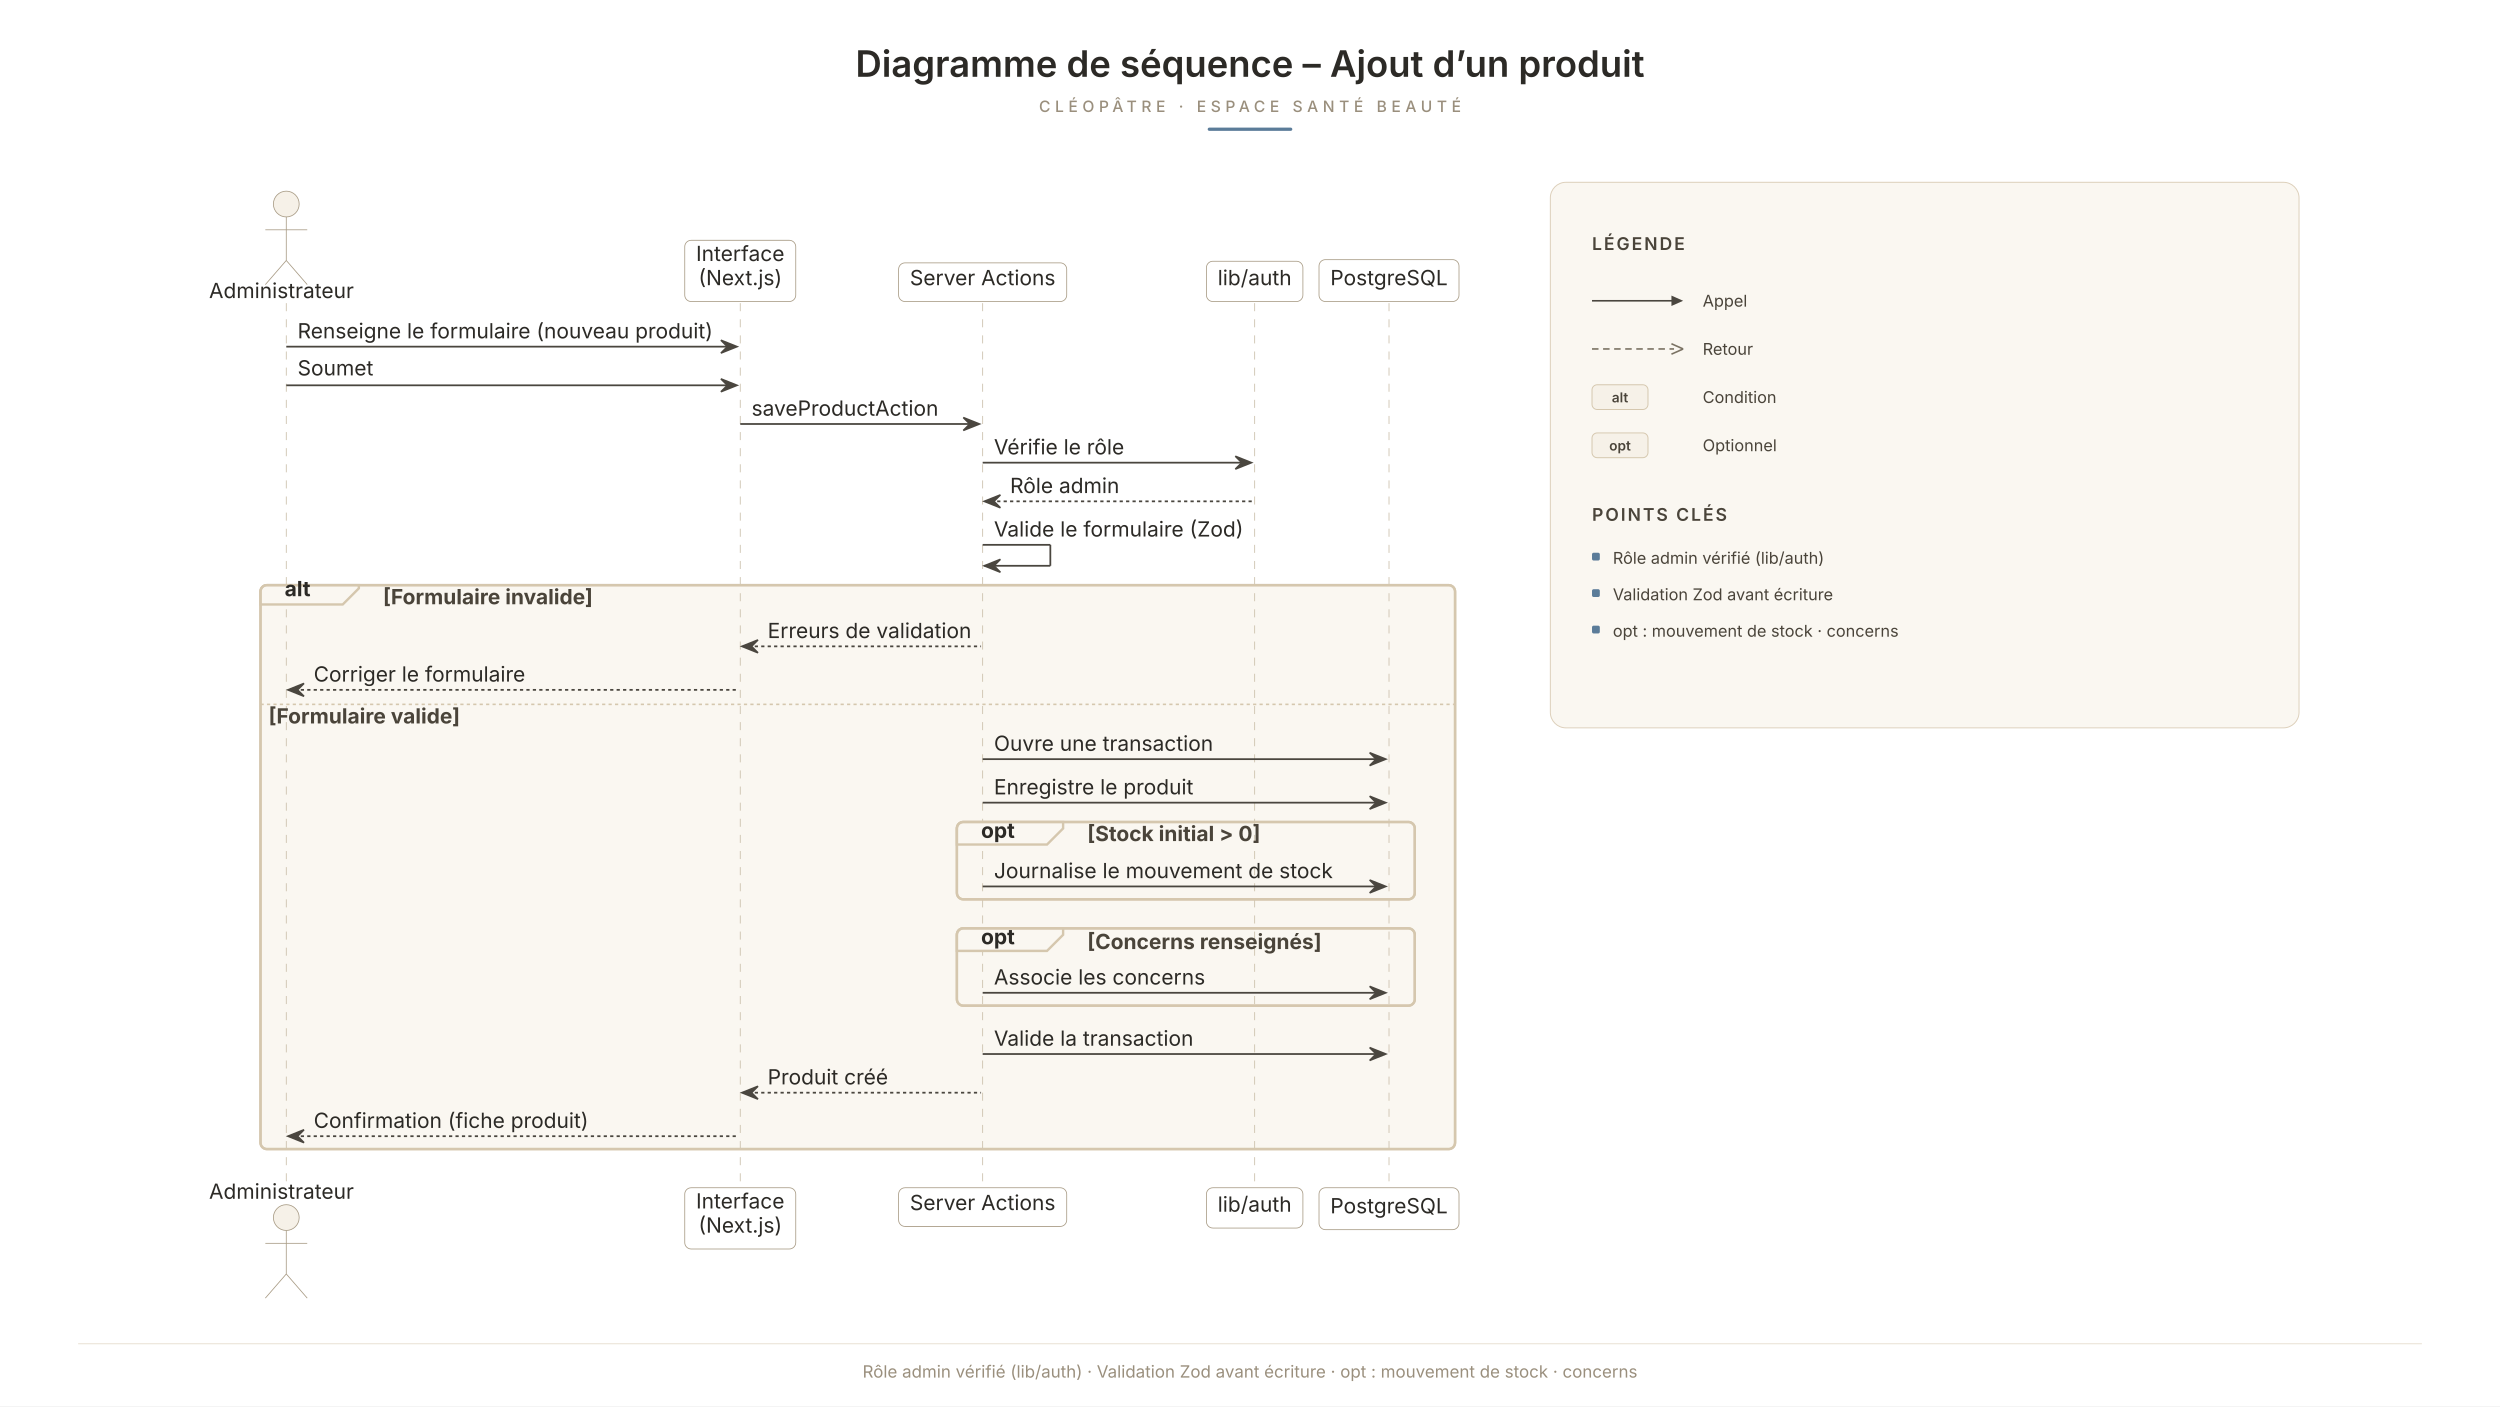
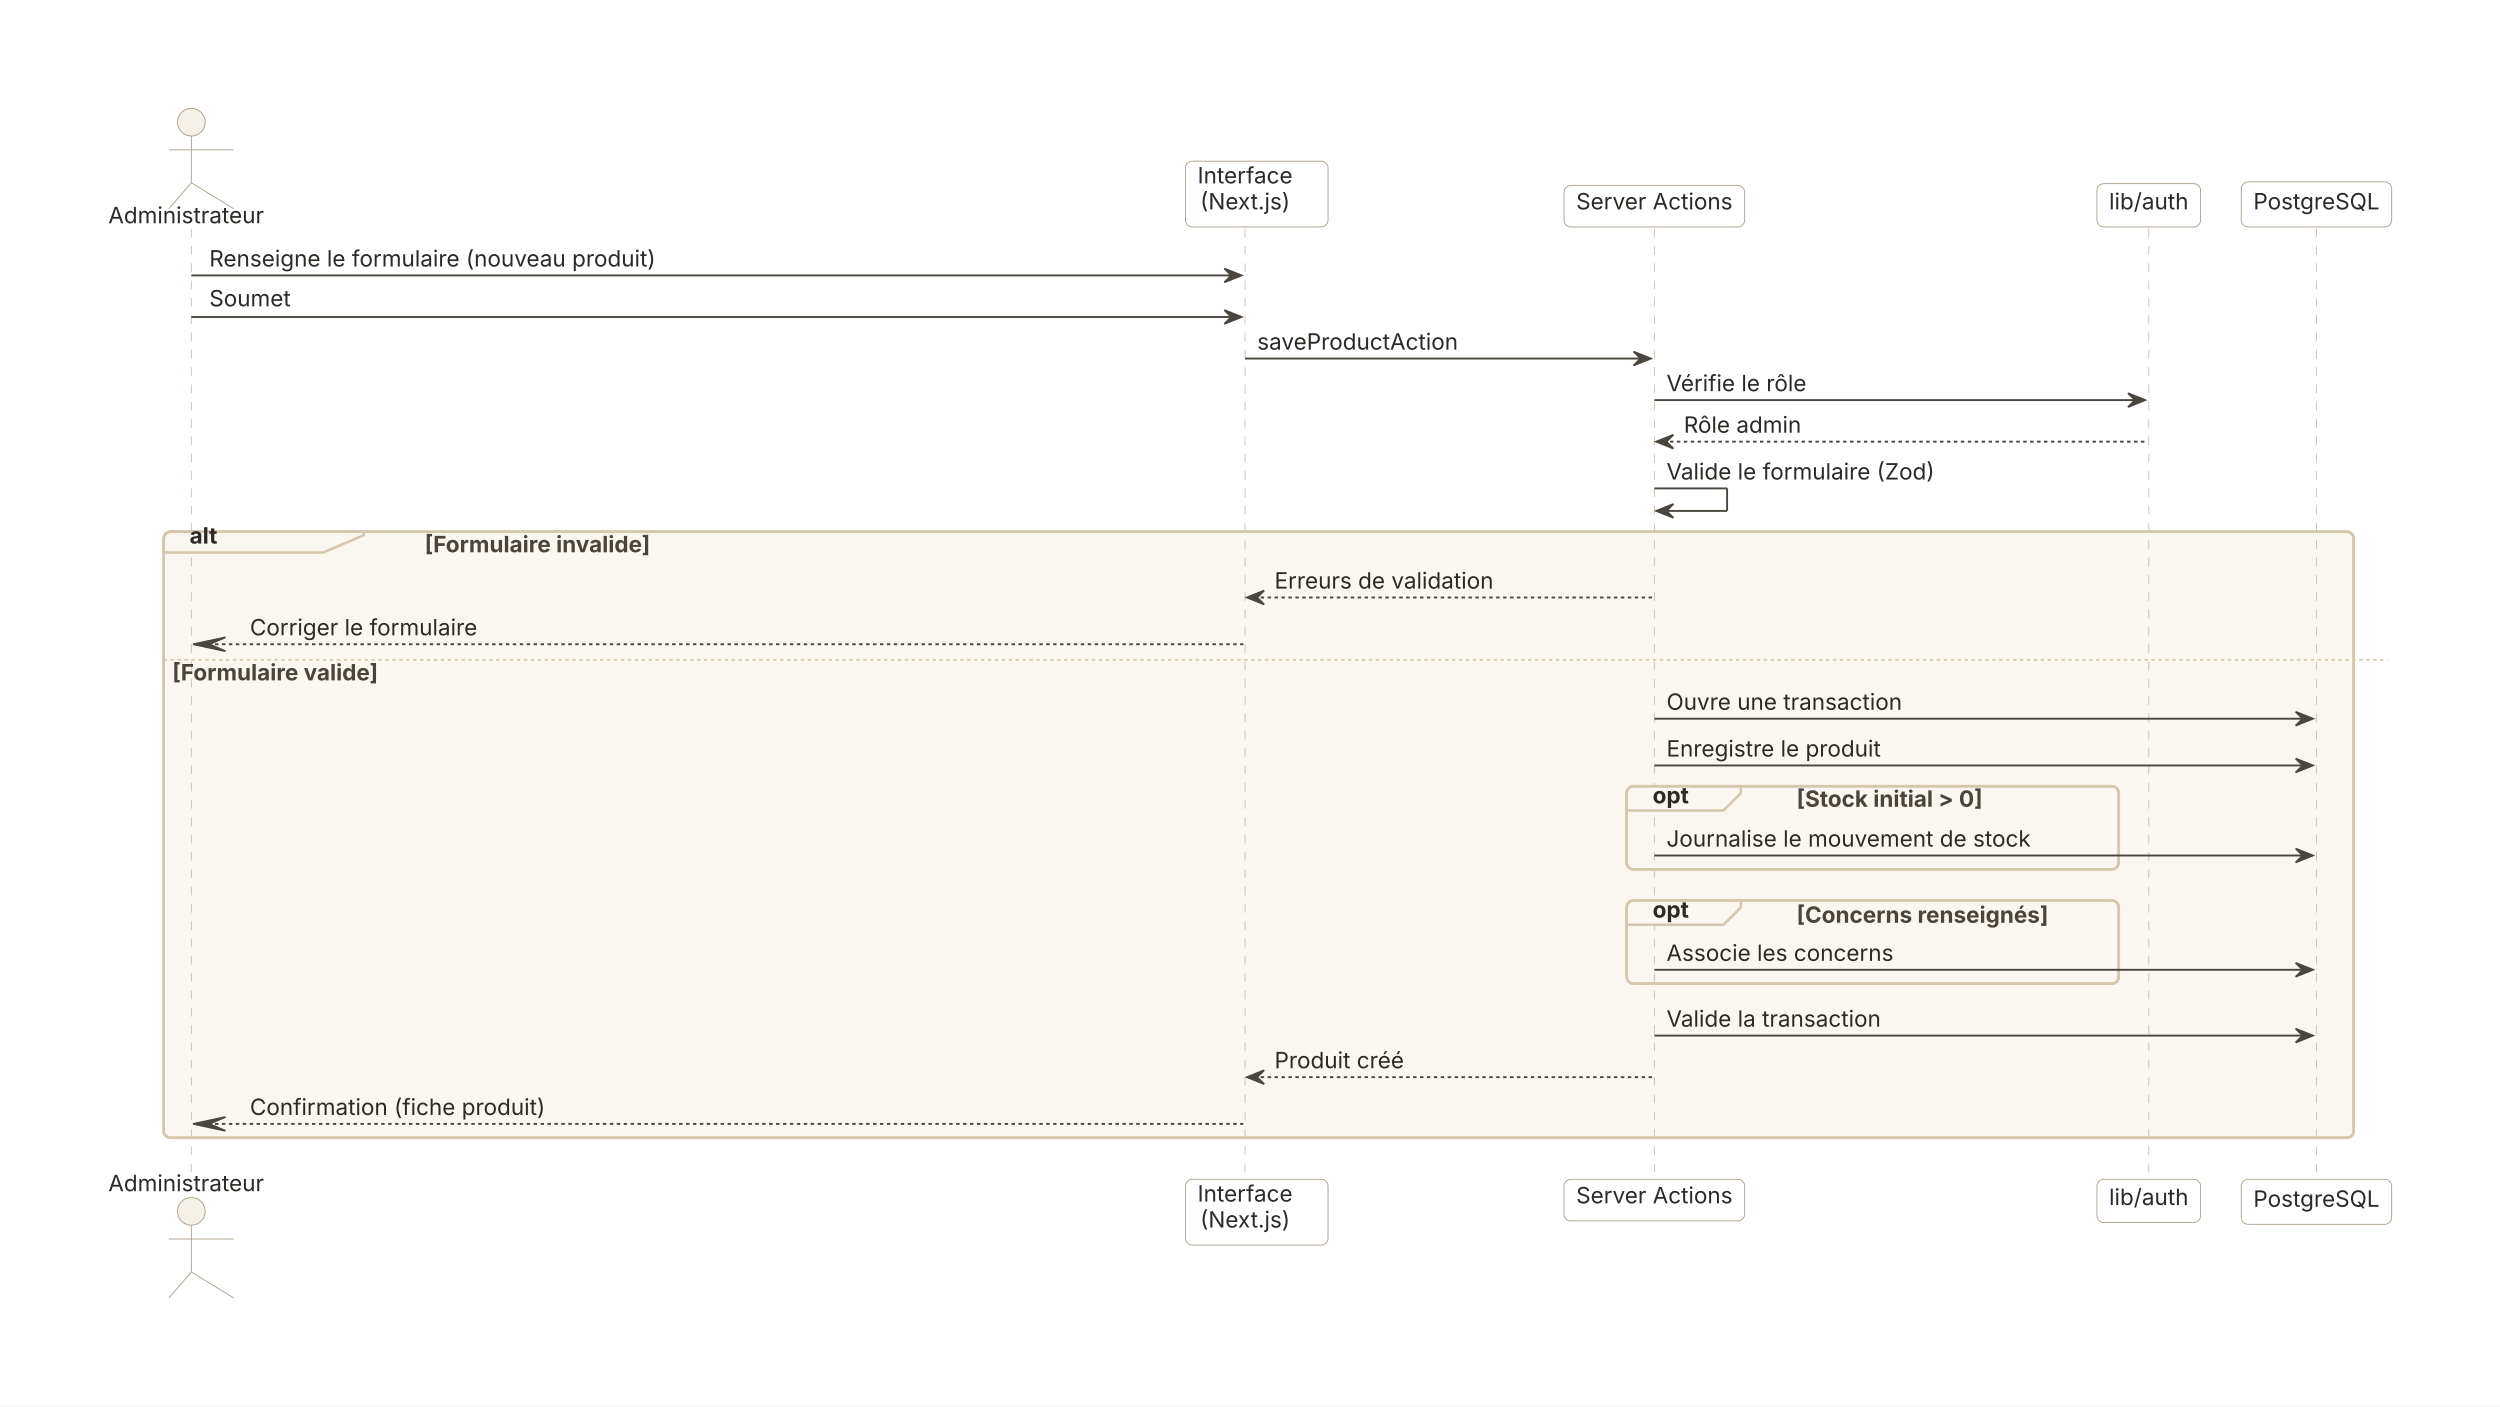
- <svg xmlns="http://www.w3.org/2000/svg" version="1.1" viewBox="0 0 3840 2160" width="3840" height="2160">
+ <svg xmlns="http://www.w3.org/2000/svg" viewBox="0 0 3840 2160" width="3840" height="2160">
  <rect x="0" y="0" width="3840" height="2160" fill="#FFFFFF" />
-   <text x="1920.0" y="118" font-family="Inter" font-size="56" font-weight="600" fill="#2C2A26" text-anchor="middle">Diagramme de séquence – Ajout d’un produit</text>
-   <text x="1920.0" y="172" font-family="Inter" font-size="24" font-weight="500" letter-spacing="7" fill="#9A8F7D" text-anchor="middle">CLÉOPÂTRE · ESPACE SANTÉ BEAUTÉ</text>
-   <rect x="1855.0" y="196" width="130" height="5" rx="2.5" fill="#5B7C99" />
-   <g transform="translate(308.7,280.0) scale(2.475)">
+   <g transform="translate(60,60.0021) scale(2.659708)">
    <defs />
    <g>
-       <rect x="36.94" y="250" width="741.36" height="350" rx="4" ry="4" fill="#FAF7F1" stroke="#FAF7F1" stroke-width="1" />
-       <rect x="36.94" y="250" width="741.36" height="350" rx="4" ry="4" fill="#00000000" stroke="#D5C7AE" stroke-width="1.50" />
-       <rect x="469.12" y="397" width="284.18" height="48" rx="4" ry="4" fill="#FAF7F1" stroke="#FAF7F1" stroke-width="1" />
-       <rect x="469.12" y="397" width="284.18" height="48" rx="4" ry="4" fill="#00000000" stroke="#D5C7AE" stroke-width="1.50" />
-       <rect x="469.12" y="463" width="284.18" height="48" rx="4" ry="4" fill="#FAF7F1" stroke="#FAF7F1" stroke-width="1" />
-       <rect x="469.12" y="463" width="284.18" height="48" rx="4" ry="4" fill="#00000000" stroke="#D5C7AE" stroke-width="1.50" />
+       <rect x="71.94" y="284.5" width="1264.75" height="350" rx="4" ry="4" fill="#FAF7F1" stroke="#FAF7F1" stroke-width="1" />
+       <rect x="71.94" y="284.5" width="1264.75" height="350" rx="4" ry="4" fill="#00000000" stroke="#D5C7AE" stroke-width="1.50" />
+       <rect x="916.849" y="431.5" width="284.18" height="48" rx="4" ry="4" fill="#FAF7F1" stroke="#FAF7F1" stroke-width="1" />
+       <rect x="916.849" y="431.5" width="284.18" height="48" rx="4" ry="4" fill="#00000000" stroke="#D5C7AE" stroke-width="1.50" />
+       <rect x="916.849" y="497.5" width="284.18" height="48" rx="4" ry="4" fill="#FAF7F1" stroke="#FAF7F1" stroke-width="1" />
+       <rect x="916.849" y="497.5" width="284.18" height="48" rx="4" ry="4" fill="#00000000" stroke="#D5C7AE" stroke-width="1.50" />
      <g>
-         <rect x="49.44" y="75" width="8" height="549" fill="#00000000" stroke="#00000000" stroke-width="0" />
-         <line x1="52.94" y1="75" x2="52.94" y2="624" stroke="#C9BDA8" stroke-width="0.50" stroke-dasharray="5,5" />
+         <rect x="84.44" y="109.5" width="18.768" height="549" fill="#00000000" stroke="#00000000" stroke-width="0" />
+         <line x1="87.94" y1="109.5" x2="87.94" y2="658.5" stroke="#C9BDA8" stroke-width="0.50" stroke-dasharray="5,5" />
      </g>
      <g>
-         <rect x="331.18" y="75" width="8" height="549" fill="#00000000" stroke="#00000000" stroke-width="0" />
-         <line x1="334.68" y1="75" x2="334.68" y2="624" stroke="#C9BDA8" stroke-width="0.50" stroke-dasharray="5,5" />
+         <rect x="692.99" y="109.5" width="9.171" height="549" fill="#00000000" stroke="#00000000" stroke-width="0" />
+         <line x1="696.49" y1="109.5" x2="696.49" y2="658.5" stroke="#C9BDA8" stroke-width="0.50" stroke-dasharray="5,5" />
      </g>
      <g>
-         <rect x="481.62" y="75" width="8" height="549" fill="#00000000" stroke="#00000000" stroke-width="0" />
-         <line x1="485.12" y1="75" x2="485.12" y2="624" stroke="#C9BDA8" stroke-width="0.50" stroke-dasharray="5,5" />
+         <rect x="929.349" y="109.5" width="8" height="549" fill="#00000000" stroke="#00000000" stroke-width="0" />
+         <line x1="932.849" y1="109.5" x2="932.849" y2="658.5" stroke="#C9BDA8" stroke-width="0.50" stroke-dasharray="5,5" />
      </g>
      <g>
-         <rect x="650.43" y="75" width="8" height="549" fill="#00000000" stroke="#00000000" stroke-width="0" />
-         <line x1="653.93" y1="75" x2="653.93" y2="624" stroke="#C9BDA8" stroke-width="0.50" stroke-dasharray="5,5" />
+         <rect x="1214.88" y="109.5" width="8" height="549" fill="#00000000" stroke="#00000000" stroke-width="0" />
+         <line x1="1218.38" y1="109.5" x2="1218.38" y2="658.5" stroke="#C9BDA8" stroke-width="0.50" stroke-dasharray="5,5" />
      </g>
      <g>
-         <rect x="733.80" y="75" width="8" height="549" fill="#00000000" stroke="#00000000" stroke-width="0" />
-         <line x1="737.30" y1="75" x2="737.30" y2="624" stroke="#C9BDA8" stroke-width="0.50" stroke-dasharray="5,5" />
+         <rect x="1311.71" y="109.5" width="8" height="549" fill="#00000000" stroke="#00000000" stroke-width="0" />
+         <line x1="1315.21" y1="109.5" x2="1315.21" y2="658.5" stroke="#C9BDA8" stroke-width="0.50" stroke-dasharray="5,5" />
      </g>
-       <text x="5" y="71.86" font-size="13" fill="#2C2A26" xml:space="preserve" style="white-space: pre" font-family="Inter">Administrateur</text>
-       <circle cx="52.94" cy="13.50" r="8" fill="#F6F1E8" stroke="#A89B85" stroke-width="0.50" />
-       <path d="M52.94,21.50 L52.94,48.50 M39.94,29.50 L65.94,29.50 M52.94,48.50 L39.94,63.50 M52.94,48.50 L65.94,63.50" fill="#00000000" stroke="#A89B85" stroke-width="0.50" />
-       <rect x="300.23" y="36" width="68.89" height="38" rx="4" ry="4" fill="#FFFFFF" stroke="#A89B85" stroke-width="0.50" />
-       <text x="307.23" y="48.86" font-size="13" fill="#2C2A26" xml:space="preserve" style="white-space: pre" font-family="Inter">Interface</text>
-       <text x="308.72" y="63.86" font-size="13" fill="#2C2A26" xml:space="preserve" style="white-space: pre" font-family="Inter">(Next.js)</text>
-       <rect x="432.95" y="50" width="104.33" height="24" rx="4" ry="4" fill="#FFFFFF" stroke="#A89B85" stroke-width="0.50" />
-       <text x="439.95" y="63.86" font-size="13" fill="#2C2A26" xml:space="preserve" style="white-space: pre" font-family="Inter">Server Actions</text>
-       <rect x="623.99" y="49" width="59.87" height="25" rx="4" ry="4" fill="#FFFFFF" stroke="#A89B85" stroke-width="0.50" />
-       <text x="630.99" y="63.86" font-size="13" fill="#2C2A26" xml:space="preserve" style="white-space: pre" font-family="Inter">lib/auth</text>
-       <rect x="693.86" y="48" width="86.88" height="26" rx="4" ry="4" fill="#FFFFFF" stroke="#A89B85" stroke-width="0.50" />
-       <text x="700.86" y="63.86" font-size="13" fill="#2C2A26" xml:space="preserve" style="white-space: pre" font-family="Inter">PostgreSQL</text>
-       <text x="5" y="630.86" font-size="13" fill="#2C2A26" xml:space="preserve" style="white-space: pre" font-family="Inter">Administrateur</text>
-       <circle cx="52.94" cy="642.50" r="8" fill="#F6F1E8" stroke="#A89B85" stroke-width="0.50" />
-       <path d="M52.94,650.50 L52.94,677.50 M39.94,658.50 L65.94,658.50 M52.94,677.50 L39.94,692.50 M52.94,677.50 L65.94,692.50" fill="#00000000" stroke="#A89B85" stroke-width="0.50" />
-       <rect x="300.23" y="624" width="68.89" height="38" rx="4" ry="4" fill="#FFFFFF" stroke="#A89B85" stroke-width="0.50" />
-       <text x="307.23" y="636.86" font-size="13" fill="#2C2A26" xml:space="preserve" style="white-space: pre" font-family="Inter">Interface</text>
-       <text x="308.72" y="651.86" font-size="13" fill="#2C2A26" xml:space="preserve" style="white-space: pre" font-family="Inter">(Next.js)</text>
-       <rect x="432.95" y="624" width="104.33" height="24" rx="4" ry="4" fill="#FFFFFF" stroke="#A89B85" stroke-width="0.50" />
-       <text x="439.95" y="637.86" font-size="13" fill="#2C2A26" xml:space="preserve" style="white-space: pre" font-family="Inter">Server Actions</text>
-       <rect x="623.99" y="624" width="59.87" height="25" rx="4" ry="4" fill="#FFFFFF" stroke="#A89B85" stroke-width="0.50" />
-       <text x="630.99" y="638.86" font-size="13" fill="#2C2A26" xml:space="preserve" style="white-space: pre" font-family="Inter">lib/auth</text>
-       <rect x="693.86" y="624" width="86.88" height="26" rx="4" ry="4" fill="#FFFFFF" stroke="#A89B85" stroke-width="0.50" />
-       <text x="700.86" y="639.86" font-size="13" fill="#2C2A26" xml:space="preserve" style="white-space: pre" font-family="Inter">PostgreSQL</text>
-       <polygon points="322.68,98 332.68,102 322.68,106 326.68,102" fill="#4A463F" stroke="#4A463F" stroke-width="1" />
-       <line x1="52.94" y1="102" x2="328.68" y2="102" stroke="#4A463F" stroke-width="1.10" />
-       <text x="59.94" y="96.86" font-size="13" fill="#2C2A26" xml:space="preserve" style="white-space: pre" font-family="Inter">Renseigne le formulaire (nouveau produit)</text>
-       <polygon points="322.68,122 332.68,126 322.68,130 326.68,126" fill="#4A463F" stroke="#4A463F" stroke-width="1" />
-       <line x1="52.94" y1="126" x2="328.68" y2="126" stroke="#4A463F" stroke-width="1.10" />
-       <text x="59.94" y="119.86" font-size="13" fill="#2C2A26" xml:space="preserve" style="white-space: pre" font-family="Inter">Soumet</text>
-       <polygon points="473.12,146 483.12,150 473.12,154 477.12,150" fill="#4A463F" stroke="#4A463F" stroke-width="1" />
-       <line x1="334.68" y1="150" x2="479.12" y2="150" stroke="#4A463F" stroke-width="1.10" />
-       <text x="341.68" y="144.86" font-size="13" fill="#2C2A26" xml:space="preserve" style="white-space: pre" font-family="Inter">saveProductAction</text>
-       <polygon points="641.93,170 651.93,174 641.93,178 645.93,174" fill="#4A463F" stroke="#4A463F" stroke-width="1" />
-       <line x1="485.12" y1="174" x2="647.93" y2="174" stroke="#4A463F" stroke-width="1.10" />
-       <text x="492.12" y="168.86" font-size="13" fill="#2C2A26" xml:space="preserve" style="white-space: pre" font-family="Inter">Vérifie le rôle</text>
-       <polygon points="496.12,194 486.12,198 496.12,202 492.12,198" fill="#4A463F" stroke="#4A463F" stroke-width="1" />
-       <line x1="490.12" y1="198" x2="652.93" y2="198" stroke="#4A463F" stroke-width="1.10" stroke-dasharray="2,2" />
-       <text x="502.12" y="192.86" font-size="13" fill="#2C2A26" xml:space="preserve" style="white-space: pre" font-family="Inter">Rôle admin</text>
-       <line x1="485.12" y1="225" x2="527.12" y2="225" stroke="#4A463F" stroke-width="1.10" />
-       <line x1="527.12" y1="225" x2="527.12" y2="238" stroke="#4A463F" stroke-width="1.10" />
-       <line x1="486.12" y1="238" x2="527.12" y2="238" stroke="#4A463F" stroke-width="1.10" />
-       <polygon points="496.12,234 486.12,238 496.12,242 492.12,238" fill="#4A463F" stroke="#4A463F" stroke-width="1" />
-       <text x="492.12" y="219.86" font-size="13" fill="#2C2A26" xml:space="preserve" style="white-space: pre" font-family="Inter">Valide le formulaire (Zod)</text>
-       <path d="M40.94,250 L97.97,250 L97.97,252 L87.97,262 L36.94,262 L36.94,254 A4,4 0 0 1 40.94,250" fill="#FAF7F1" stroke="#D5C7AE" stroke-width="1.50" />
-       <rect x="36.94" y="250" width="741.36" height="350" rx="4" ry="4" fill="#00000000" stroke="#D5C7AE" stroke-width="1.50" />
-       <text x="51.94" y="256.86" font-size="13" fill="#2C2A26" xml:space="preserve" style="white-space: pre" font-weight="bold" font-family="Inter">alt</text>
-       <text x="112.97" y="261.86" font-size="13" fill="#4A443A" xml:space="preserve" style="white-space: pre" font-weight="bold" font-family="Inter">[Formulaire invalide]</text>
-       <polygon points="345.68,284 335.68,288 345.68,292 341.68,288" fill="#4A463F" stroke="#4A463F" stroke-width="1" />
-       <line x1="339.68" y1="288" x2="484.12" y2="288" stroke="#4A463F" stroke-width="1.10" stroke-dasharray="2,2" />
-       <text x="351.68" y="282.86" font-size="13" fill="#2C2A26" xml:space="preserve" style="white-space: pre" font-family="Inter">Erreurs de validation</text>
-       <polygon points="63.94,311 53.94,315 63.94,319 59.94,315" fill="#4A463F" stroke="#4A463F" stroke-width="1" />
-       <line x1="57.94" y1="315" x2="333.68" y2="315" stroke="#4A463F" stroke-width="1.10" stroke-dasharray="2,2" />
-       <text x="69.94" y="309.86" font-size="13" fill="#2C2A26" xml:space="preserve" style="white-space: pre" font-family="Inter">Corriger le formulaire</text>
-       <line x1="36.94" y1="324" x2="778.30" y2="324" stroke="#D5C7AE" stroke-width="1" stroke-dasharray="2,2" />
-       <text x="41.94" y="335.86" font-size="13" fill="#4A443A" xml:space="preserve" style="white-space: pre" font-weight="bold" font-family="Inter">[Formulaire valide]</text>
-       <polygon points="725.30,354 735.30,358 725.30,362 729.30,358" fill="#4A463F" stroke="#4A463F" stroke-width="1" />
-       <line x1="485.12" y1="358" x2="731.30" y2="358" stroke="#4A463F" stroke-width="1.10" />
-       <text x="492.12" y="352.86" font-size="13" fill="#2C2A26" xml:space="preserve" style="white-space: pre" font-family="Inter">Ouvre une transaction</text>
-       <polygon points="725.30,381 735.30,385 725.30,389 729.30,385" fill="#4A463F" stroke="#4A463F" stroke-width="1" />
-       <line x1="485.12" y1="385" x2="731.30" y2="385" stroke="#4A463F" stroke-width="1.10" />
-       <text x="492.12" y="379.86" font-size="13" fill="#2C2A26" xml:space="preserve" style="white-space: pre" font-family="Inter">Enregistre le produit</text>
-       <path d="M473.12,397 L535.05,397 L535.05,401 L525.05,411 L469.12,411 L469.12,401 A4,4 0 0 1 473.12,397" fill="#FAF7F1" stroke="#D5C7AE" stroke-width="1.50" />
-       <rect x="469.12" y="397" width="284.18" height="48" rx="4" ry="4" fill="#00000000" stroke="#D5C7AE" stroke-width="1.50" />
-       <text x="484.12" y="406.86" font-size="13" fill="#2C2A26" xml:space="preserve" style="white-space: pre" font-weight="bold" font-family="Inter">opt</text>
-       <text x="550.05" y="408.86" font-size="13" fill="#4A443A" xml:space="preserve" style="white-space: pre" font-weight="bold" font-family="Inter">[Stock initial &gt; 0]</text>
-       <polygon points="725.30,433 735.30,437 725.30,441 729.30,437" fill="#4A463F" stroke="#4A463F" stroke-width="1" />
-       <line x1="485.12" y1="437" x2="731.30" y2="437" stroke="#4A463F" stroke-width="1.10" />
-       <text x="492.12" y="431.86" font-size="13" fill="#2C2A26" xml:space="preserve" style="white-space: pre" font-family="Inter">Journalise le mouvement de stock</text>
-       <path d="M473.12,463 L535.05,463 L535.05,467 L525.05,477 L469.12,477 L469.12,467 A4,4 0 0 1 473.12,463" fill="#FAF7F1" stroke="#D5C7AE" stroke-width="1.50" />
-       <rect x="469.12" y="463" width="284.18" height="48" rx="4" ry="4" fill="#00000000" stroke="#D5C7AE" stroke-width="1.50" />
-       <text x="484.12" y="472.86" font-size="13" fill="#2C2A26" xml:space="preserve" style="white-space: pre" font-weight="bold" font-family="Inter">opt</text>
-       <text x="550.05" y="475.86" font-size="13" fill="#4A443A" xml:space="preserve" style="white-space: pre" font-weight="bold" font-family="Inter">[Concerns renseignés]</text>
-       <polygon points="725.30,499 735.30,503 725.30,507 729.30,503" fill="#4A463F" stroke="#4A463F" stroke-width="1" />
-       <line x1="485.12" y1="503" x2="731.30" y2="503" stroke="#4A463F" stroke-width="1.10" />
-       <text x="492.12" y="497.86" font-size="13" fill="#2C2A26" xml:space="preserve" style="white-space: pre" font-family="Inter">Associe les concerns</text>
-       <polygon points="725.30,537 735.30,541 725.30,545 729.30,541" fill="#4A463F" stroke="#4A463F" stroke-width="1" />
-       <line x1="485.12" y1="541" x2="731.30" y2="541" stroke="#4A463F" stroke-width="1.10" />
-       <text x="492.12" y="535.86" font-size="13" fill="#2C2A26" xml:space="preserve" style="white-space: pre" font-family="Inter">Valide la transaction</text>
-       <polygon points="345.68,561 335.68,565 345.68,569 341.68,565" fill="#4A463F" stroke="#4A463F" stroke-width="1" />
-       <line x1="339.68" y1="565" x2="484.12" y2="565" stroke="#4A463F" stroke-width="1.10" stroke-dasharray="2,2" />
-       <text x="351.68" y="559.86" font-size="13" fill="#2C2A26" xml:space="preserve" style="white-space: pre" font-family="Inter">Produit créé</text>
-       <polygon points="63.94,588 53.94,592 63.94,596 59.94,592" fill="#4A463F" stroke="#4A463F" stroke-width="1" />
-       <line x1="57.94" y1="592" x2="333.68" y2="592" stroke="#4A463F" stroke-width="1.10" stroke-dasharray="2,2" />
-       <text x="69.94" y="586.86" font-size="13" fill="#2C2A26" xml:space="preserve" style="white-space: pre" font-family="Inter">Confirmation (fiche produit)</text>
+       <text x="40" y="106.36" font-size="13" fill="#2C2A26" xml:space="preserve" style="white-space: pre" font-family="Inter">Administrateur</text>
+       <circle cx="87.94" cy="48" r="8" fill="#F6F1E8" stroke="#A89B85" stroke-width="0.50" />
+       <path d="M87.94,56 L87.94,83 M74.94,64 L112.382,64 M87.94,83 L74.94,98 M87.94,83 L112.382,98" fill="#00000000" stroke="#A89B85" stroke-width="0.50" />
+       <rect x="662.04" y="70.5" width="82.351" height="38" rx="4" ry="4" fill="#FFFFFF" stroke="#A89B85" stroke-width="0.50" />
+       <text x="669.04" y="83.36" font-size="13" fill="#2C2A26" xml:space="preserve" style="white-space: pre" font-family="Inter">Interface</text>
+       <text x="670.53" y="98.36" font-size="13" fill="#2C2A26" xml:space="preserve" style="white-space: pre" font-family="Inter">(Next.js)</text>
+       <rect x="880.679" y="84.5" width="104.33" height="24" rx="4" ry="4" fill="#FFFFFF" stroke="#A89B85" stroke-width="0.50" />
+       <text x="887.679" y="98.36" font-size="13" fill="#2C2A26" xml:space="preserve" style="white-space: pre" font-family="Inter">Server Actions</text>
+       <rect x="1188.44" y="83.5" width="59.87" height="25" rx="4" ry="4" fill="#FFFFFF" stroke="#A89B85" stroke-width="0.50" />
+       <text x="1195.44" y="98.36" font-size="13" fill="#2C2A26" xml:space="preserve" style="white-space: pre" font-family="Inter">lib/auth</text>
+       <rect x="1271.77" y="82.5" width="86.88" height="26" rx="4" ry="4" fill="#FFFFFF" stroke="#A89B85" stroke-width="0.50" />
+       <text x="1278.77" y="98.36" font-size="13" fill="#2C2A26" xml:space="preserve" style="white-space: pre" font-family="Inter">PostgreSQL</text>
+       <text x="40" y="665.36" font-size="13" fill="#2C2A26" xml:space="preserve" style="white-space: pre" font-family="Inter">Administrateur</text>
+       <circle cx="87.94" cy="677" r="8" fill="#F6F1E8" stroke="#A89B85" stroke-width="0.50" />
+       <path d="M87.94,685 L87.94,712 M74.94,693 L112.382,693 M87.94,712 L74.94,727 M87.94,712 L112.382,727" fill="#00000000" stroke="#A89B85" stroke-width="0.50" />
+       <rect x="662.04" y="658.5" width="82.351" height="38" rx="4" ry="4" fill="#FFFFFF" stroke="#A89B85" stroke-width="0.50" />
+       <text x="669.04" y="671.36" font-size="13" fill="#2C2A26" xml:space="preserve" style="white-space: pre" font-family="Inter">Interface</text>
+       <text x="670.53" y="686.36" font-size="13" fill="#2C2A26" xml:space="preserve" style="white-space: pre" font-family="Inter">(Next.js)</text>
+       <rect x="880.679" y="658.5" width="104.33" height="24" rx="4" ry="4" fill="#FFFFFF" stroke="#A89B85" stroke-width="0.50" />
+       <text x="887.679" y="672.36" font-size="13" fill="#2C2A26" xml:space="preserve" style="white-space: pre" font-family="Inter">Server Actions</text>
+       <rect x="1188.44" y="658.5" width="59.87" height="25" rx="4" ry="4" fill="#FFFFFF" stroke="#A89B85" stroke-width="0.50" />
+       <text x="1195.44" y="673.36" font-size="13" fill="#2C2A26" xml:space="preserve" style="white-space: pre" font-family="Inter">lib/auth</text>
+       <rect x="1271.77" y="658.5" width="86.88" height="26" rx="4" ry="4" fill="#FFFFFF" stroke="#A89B85" stroke-width="0.50" />
+       <text x="1278.77" y="674.36" font-size="13" fill="#2C2A26" xml:space="preserve" style="white-space: pre" font-family="Inter">PostgreSQL</text>
+       <polygon points="684.49,132.5 694.49,136.5 684.49,140.5 688.49,136.5" fill="#4A463F" stroke="#4A463F" stroke-width="1" />
+       <line x1="87.94" y1="136.5" x2="690.49" y2="136.5" stroke="#4A463F" stroke-width="1.10" />
+       <text x="98.305" y="131.36" font-size="13" fill="#2C2A26" xml:space="preserve" style="white-space: pre" font-family="Inter">Renseigne le formulaire (nouveau produit)</text>
+       <polygon points="684.49,156.5 694.49,160.5 684.49,164.5 688.49,160.5" fill="#4A463F" stroke="#4A463F" stroke-width="1" />
+       <line x1="87.94" y1="160.5" x2="690.49" y2="160.5" stroke="#4A463F" stroke-width="1.10" />
+       <text x="98.305" y="154.36" font-size="13" fill="#2C2A26" xml:space="preserve" style="white-space: pre" font-family="Inter">Soumet</text>
+       <polygon points="920.849,180.5 930.849,184.5 920.849,188.5 924.849,184.5" fill="#4A463F" stroke="#4A463F" stroke-width="1" />
+       <line x1="696.49" y1="184.5" x2="926.849" y2="184.5" stroke="#4A463F" stroke-width="1.10" />
+       <text x="703.49" y="179.36" font-size="13" fill="#2C2A26" xml:space="preserve" style="white-space: pre" font-family="Inter">saveProductAction</text>
+       <polygon points="1206.38,204.5 1216.38,208.5 1206.38,212.5 1210.38,208.5" fill="#4A463F" stroke="#4A463F" stroke-width="1" />
+       <line x1="932.849" y1="208.5" x2="1212.38" y2="208.5" stroke="#4A463F" stroke-width="1.10" />
+       <text x="939.849" y="203.36" font-size="13" fill="#2C2A26" xml:space="preserve" style="white-space: pre" font-family="Inter">Vérifie le rôle</text>
+       <polygon points="943.849,228.5 933.849,232.5 943.849,236.5 939.849,232.5" fill="#4A463F" stroke="#4A463F" stroke-width="1" />
+       <line x1="937.849" y1="232.5" x2="1217.38" y2="232.5" stroke="#4A463F" stroke-width="1.10" stroke-dasharray="2,2" />
+       <text x="949.849" y="227.36" font-size="13" fill="#2C2A26" xml:space="preserve" style="white-space: pre" font-family="Inter">Rôle admin</text>
+       <line x1="932.849" y1="259.5" x2="974.849" y2="259.5" stroke="#4A463F" stroke-width="1.10" />
+       <line x1="974.849" y1="259.5" x2="974.849" y2="272.5" stroke="#4A463F" stroke-width="1.10" />
+       <line x1="933.849" y1="272.5" x2="974.849" y2="272.5" stroke="#4A463F" stroke-width="1.10" />
+       <polygon points="943.849,268.5 933.849,272.5 943.849,276.5 939.849,272.5" fill="#4A463F" stroke="#4A463F" stroke-width="1" />
+       <text x="939.849" y="254.36" font-size="13" fill="#2C2A26" xml:space="preserve" style="white-space: pre" font-family="Inter">Valide le formulaire (Zod)</text>
+       <path d="M75.94,284.5 L187.526,284.5 L187.526,286.5 L164.065,296.5 L71.94,296.5 L71.94,288.5 A4 4 0 0 1 75.94 284.5" fill="#FAF7F1" stroke="#D5C7AE" stroke-width="1.50" />
+       <rect x="71.94" y="284.5" width="1264.75" height="350" rx="4" ry="4" fill="#00000000" stroke="#D5C7AE" stroke-width="1.50" />
+       <text x="86.94" y="291.36" font-size="13" fill="#2C2A26" xml:space="preserve" style="white-space: pre" font-weight="bold" font-family="Inter">alt</text>
+       <text x="222.717" y="296.36" font-size="13" fill="#4A443A" xml:space="preserve" style="white-space: pre" font-weight="bold" font-family="Inter">[Formulaire invalide]</text>
+       <polygon points="707.49,318.5 697.49,322.5 707.49,326.5 703.49,322.5" fill="#4A463F" stroke="#4A463F" stroke-width="1" />
+       <line x1="701.49" y1="322.5" x2="931.849" y2="322.5" stroke="#4A463F" stroke-width="1.10" stroke-dasharray="2,2" />
+       <text x="713.49" y="317.36" font-size="13" fill="#2C2A26" xml:space="preserve" style="white-space: pre" font-family="Inter">Erreurs de validation</text>
+       <polygon points="107.689,345.5 88.94,349.5 107.689,353.5 98.305,349.5" fill="#4A463F" stroke="#4A463F" stroke-width="1" />
+       <line x1="93.613" y1="349.5" x2="695.49" y2="349.5" stroke="#4A463F" stroke-width="1.10" stroke-dasharray="2,2" />
+       <text x="121.766" y="344.36" font-size="13" fill="#2C2A26" xml:space="preserve" style="white-space: pre" font-family="Inter">Corriger le formulaire</text>
+       <line x1="71.94" y1="358.5" x2="1356.21" y2="358.5" stroke="#D5C7AE" stroke-width="1" stroke-dasharray="2,2" />
+       <text x="76.94" y="370.36" font-size="13" fill="#4A443A" xml:space="preserve" style="white-space: pre" font-weight="bold" font-family="Inter">[Formulaire valide]</text>
+       <polygon points="1303.21,388.5 1313.21,392.5 1303.21,396.5 1307.21,392.5" fill="#4A463F" stroke="#4A463F" stroke-width="1" />
+       <line x1="932.849" y1="392.5" x2="1309.21" y2="392.5" stroke="#4A463F" stroke-width="1.10" />
+       <text x="939.849" y="387.36" font-size="13" fill="#2C2A26" xml:space="preserve" style="white-space: pre" font-family="Inter">Ouvre une transaction</text>
+       <polygon points="1303.21,415.5 1313.21,419.5 1303.21,423.5 1307.21,419.5" fill="#4A463F" stroke="#4A463F" stroke-width="1" />
+       <line x1="932.849" y1="419.5" x2="1309.21" y2="419.5" stroke="#4A463F" stroke-width="1.10" />
+       <text x="939.849" y="414.36" font-size="13" fill="#2C2A26" xml:space="preserve" style="white-space: pre" font-family="Inter">Enregistre le produit</text>
+       <path d="M920.849,431.5 L982.779,431.5 L982.779,435.5 L972.779,445.5 L916.849,445.5 L916.849,435.5 A4 4 0 0 1 920.849 431.5" fill="#FAF7F1" stroke="#D5C7AE" stroke-width="1.50" />
+       <rect x="916.849" y="431.5" width="284.18" height="48" rx="4" ry="4" fill="#00000000" stroke="#D5C7AE" stroke-width="1.50" />
+       <text x="931.849" y="441.36" font-size="13" fill="#2C2A26" xml:space="preserve" style="white-space: pre" font-weight="bold" font-family="Inter">opt</text>
+       <text x="1014.97" y="443.36" font-size="13" fill="#4A443A" xml:space="preserve" style="white-space: pre" font-weight="bold" font-family="Inter">[Stock initial &gt; 0]</text>
+       <polygon points="1303.21,467.5 1313.21,471.5 1303.21,475.5 1307.21,471.5" fill="#4A463F" stroke="#4A463F" stroke-width="1" />
+       <line x1="932.849" y1="471.5" x2="1309.21" y2="471.5" stroke="#4A463F" stroke-width="1.10" />
+       <text x="939.849" y="466.36" font-size="13" fill="#2C2A26" xml:space="preserve" style="white-space: pre" font-family="Inter">Journalise le mouvement de stock</text>
+       <path d="M920.849,497.5 L982.779,497.5 L982.779,501.5 L972.779,511.5 L916.849,511.5 L916.849,501.5 A4 4 0 0 1 920.849 497.5" fill="#FAF7F1" stroke="#D5C7AE" stroke-width="1.50" />
+       <rect x="916.849" y="497.5" width="284.18" height="48" rx="4" ry="4" fill="#00000000" stroke="#D5C7AE" stroke-width="1.50" />
+       <text x="931.849" y="507.36" font-size="13" fill="#2C2A26" xml:space="preserve" style="white-space: pre" font-weight="bold" font-family="Inter">opt</text>
+       <text x="1014.97" y="510.36" font-size="13" fill="#4A443A" xml:space="preserve" style="white-space: pre" font-weight="bold" font-family="Inter">[Concerns renseignés]</text>
+       <polygon points="1303.21,533.5 1313.21,537.5 1303.21,541.5 1307.21,537.5" fill="#4A463F" stroke="#4A463F" stroke-width="1" />
+       <line x1="932.849" y1="537.5" x2="1309.21" y2="537.5" stroke="#4A463F" stroke-width="1.10" />
+       <text x="939.849" y="532.36" font-size="13" fill="#2C2A26" xml:space="preserve" style="white-space: pre" font-family="Inter">Associe les concerns</text>
+       <polygon points="1303.21,571.5 1313.21,575.5 1303.21,579.5 1307.21,575.5" fill="#4A463F" stroke="#4A463F" stroke-width="1" />
+       <line x1="932.849" y1="575.5" x2="1309.21" y2="575.5" stroke="#4A463F" stroke-width="1.10" />
+       <text x="939.849" y="570.36" font-size="13" fill="#2C2A26" xml:space="preserve" style="white-space: pre" font-family="Inter">Valide la transaction</text>
+       <polygon points="707.49,595.5 697.49,599.5 707.49,603.5 703.49,599.5" fill="#4A463F" stroke="#4A463F" stroke-width="1" />
+       <line x1="701.49" y1="599.5" x2="931.849" y2="599.5" stroke="#4A463F" stroke-width="1.10" stroke-dasharray="2,2" />
+       <text x="713.49" y="594.36" font-size="13" fill="#2C2A26" xml:space="preserve" style="white-space: pre" font-family="Inter">Produit créé</text>
+       <polygon points="107.689,622.5 88.94,626.5 107.689,630.5 98.305,626.5" fill="#4A463F" stroke="#4A463F" stroke-width="1" />
+       <line x1="93.613" y1="626.5" x2="695.49" y2="626.5" stroke="#4A463F" stroke-width="1.10" stroke-dasharray="2,2" />
+       <text x="121.766" y="621.36" font-size="13" fill="#2C2A26" xml:space="preserve" style="white-space: pre" font-family="Inter">Confirmation (fiche produit)</text>
    </g>
  </g>
-   <rect x="2381.323" y="280" width="1150" height="838" rx="24" fill="#FAF7F1" stroke="#DCCFBA" stroke-width="1.5" />
-   <text x="2445.323" y="384" font-family="Inter" font-size="27" font-weight="600" letter-spacing="3" fill="#4A443A">LÉGENDE</text>
-   <line x1="2445.323" y1="462" x2="2571.323" y2="462" stroke="#4A463F" stroke-width="2.5" />
-   <path d="M 2585.323 462 L 2567.323 454 L 2567.323 470 Z" fill="#4A463F" />
-   <text x="2615.323" y="471" font-family="Inter" font-size="25" fill="#4A443A">Appel</text>
-   <line x1="2445.323" y1="536" x2="2571.323" y2="536" stroke="#7A7263" stroke-width="2.5" stroke-dasharray="10,7" />
-   <path d="M 2585.323 536 L 2567.323 528 M 2585.323 536 L 2567.323 544" stroke="#7A7263" stroke-width="2.5" fill="none" />
-   <text x="2615.323" y="545" font-family="Inter" font-size="25" fill="#4A443A">Retour</text>
-   <rect x="2445.323" y="591" width="86" height="38" rx="8" fill="#F6F1E8" stroke="#D5C7AE" stroke-width="1.5" />
-   <text x="2488.323" y="618" font-family="Inter" font-size="21" font-weight="600" fill="#4A443A" text-anchor="middle">alt</text>
-   <text x="2615.323" y="619" font-family="Inter" font-size="25" fill="#4A443A">Condition</text>
-   <rect x="2445.323" y="665" width="86" height="38" rx="8" fill="#F6F1E8" stroke="#D5C7AE" stroke-width="1.5" />
-   <text x="2488.323" y="692" font-family="Inter" font-size="21" font-weight="600" fill="#4A443A" text-anchor="middle">opt</text>
-   <text x="2615.323" y="693" font-family="Inter" font-size="25" fill="#4A443A">Optionnel</text>
-   <text x="2445.323" y="800" font-family="Inter" font-size="27" font-weight="600" letter-spacing="3" fill="#4A443A">POINTS CLÉS</text>
-   <rect x="2445.323" y="849" width="12" height="12" rx="2.5" fill="#5B7C99" />
-   <text x="2477.323" y="866" font-family="Inter" font-size="25" fill="#4A443A">Rôle admin vérifié (lib/auth)</text>
-   <rect x="2445.323" y="905" width="12" height="12" rx="2.5" fill="#5B7C99" />
-   <text x="2477.323" y="922" font-family="Inter" font-size="25" fill="#4A443A">Validation Zod avant écriture</text>
-   <rect x="2445.323" y="961" width="12" height="12" rx="2.5" fill="#5B7C99" />
-   <text x="2477.323" y="978" font-family="Inter" font-size="25" fill="#4A443A">opt : mouvement de stock · concerns</text>
-   <line x1="120" y1="2064" x2="3720" y2="2064" stroke="#E8E0D2" stroke-width="1.5" />
-   <text x="1920.0" y="2116" font-family="Inter" font-size="26" fill="#9A8F7D" text-anchor="middle">Rôle admin vérifié (lib/auth)    ·    Validation Zod avant écriture    ·    opt : mouvement de stock · concerns</text>
</svg>
